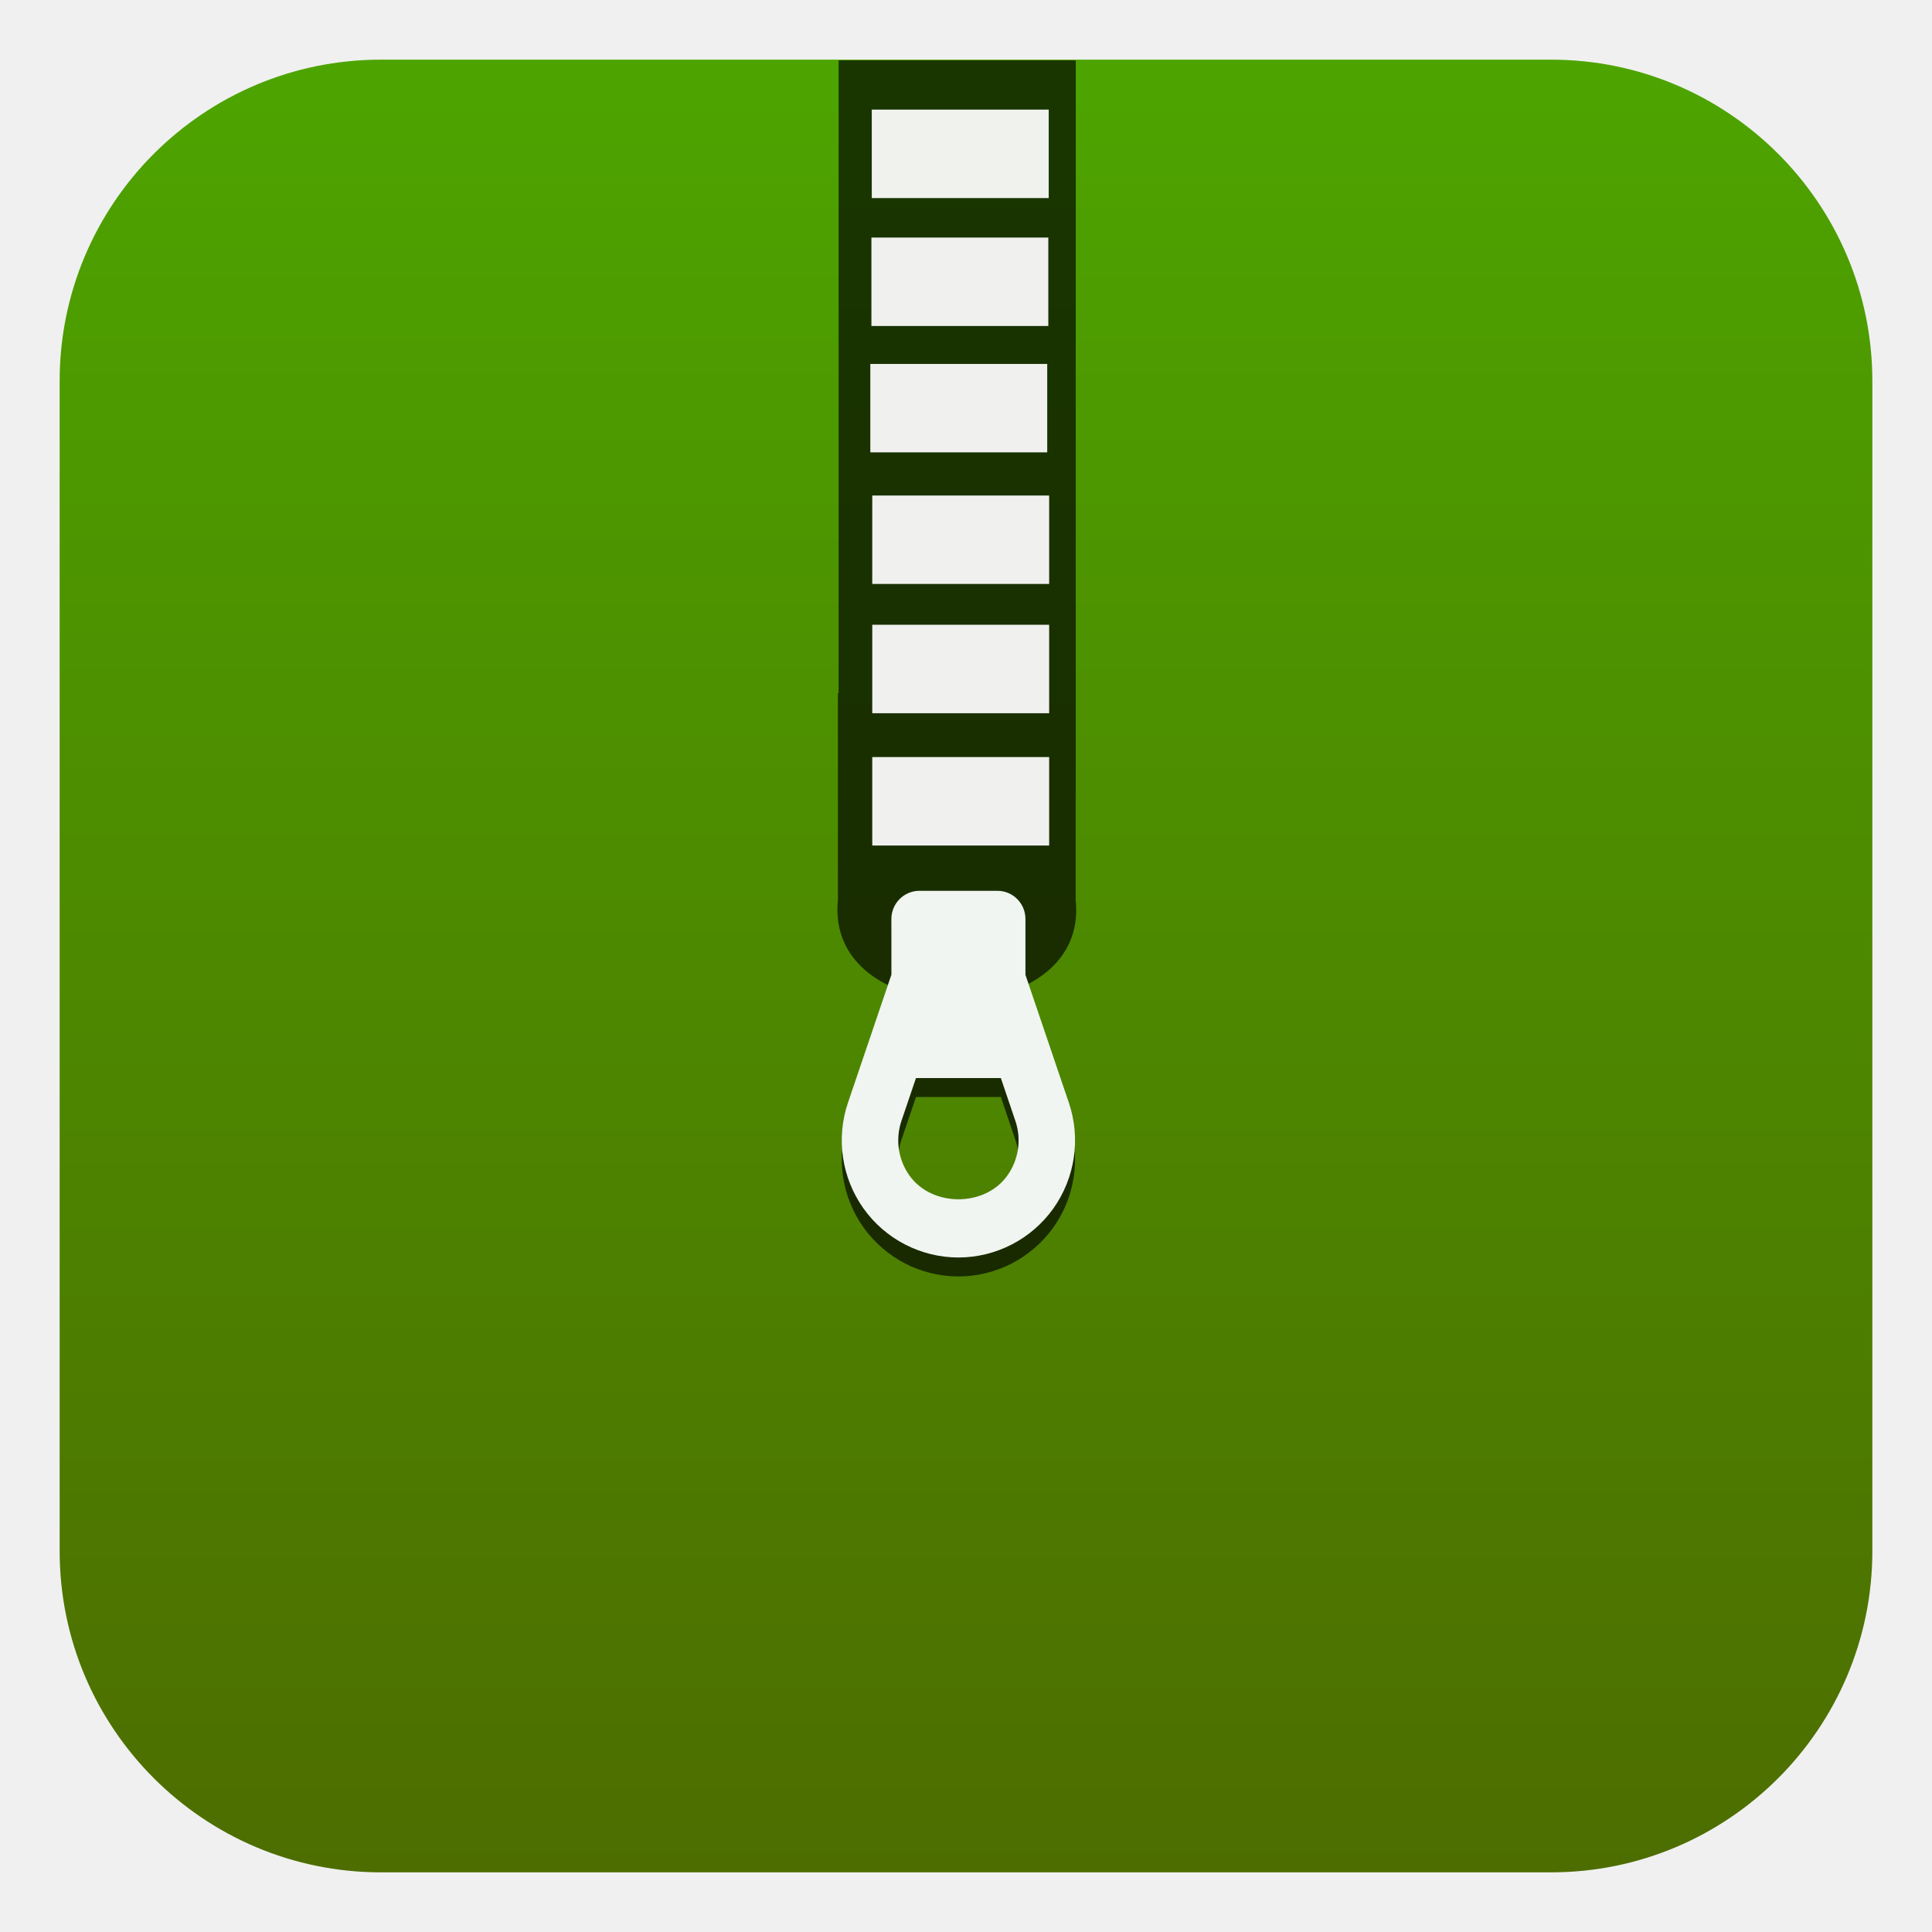
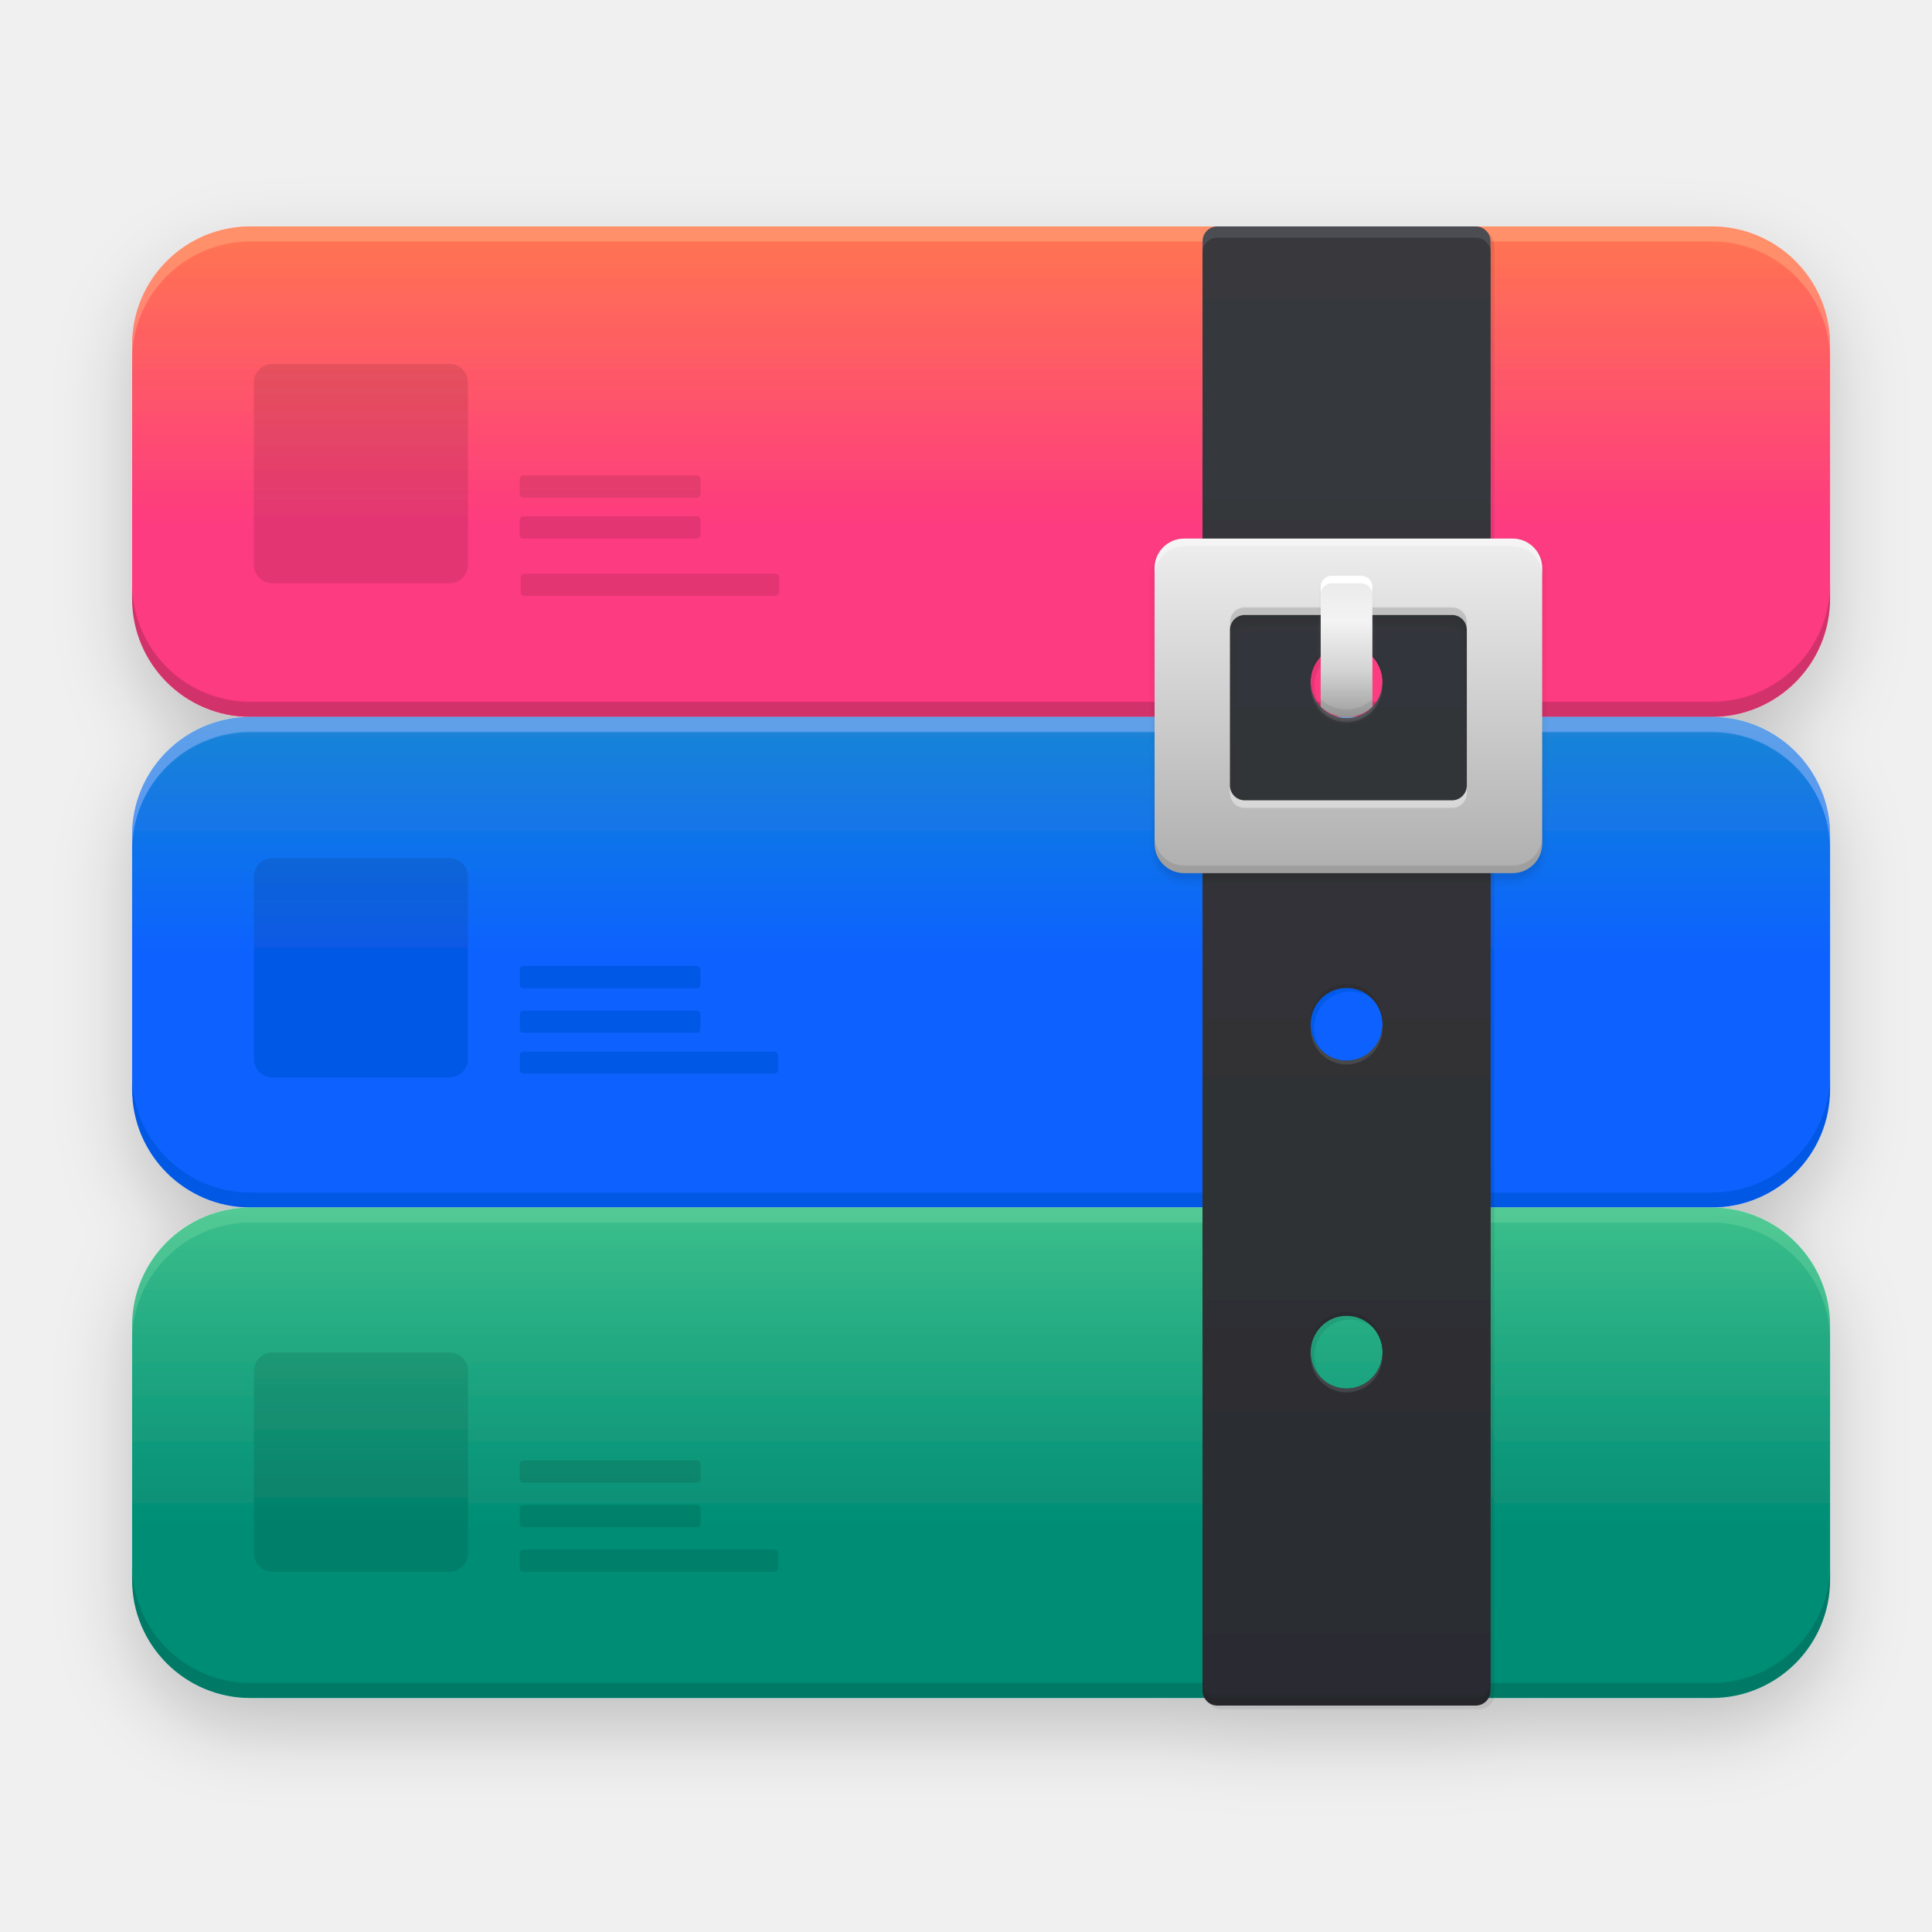
- <svg xmlns="http://www.w3.org/2000/svg" style="clip-rule:evenodd;fill-rule:evenodd;stroke-linejoin:round;stroke-miterlimit:2" version="1.1" viewBox="0 0 48 48">
-   <path d="m46.518 9.466c0-4.407-3.577-7.984-7.984-7.984h-29.068c-4.407 0-7.984 3.577-7.984 7.984v29.068c0 4.407 3.577 7.984 7.984 7.984h29.068c4.407 0 7.984-3.577 7.984-7.984v-29.068z" style="fill:url(#_Linear1)" />
-   <path d="m20.835 1.5v15.716h-0.017v5.146c-0.337 3.314 6.257 3.314 5.907 0v-2.546h2e-3v-18.316h-5.892z" style="fill-opacity:.67" />
-   <path d="m26.066 18.809v2.198h-4.395v-2.198h4.395zm0-3.287v2.198h-4.395v-2.198h4.395zm0-3.211v2.197h-4.395v-2.197h4.395zm-0.048-3.269v2.197h-4.395v-2.197h4.395zm0.027-3.14v2.197h-4.395v-2.197h4.395zm0.01-3.179v2.198h-4.396v-2.198h4.396z" style="fill-opacity:.93;fill:#fff" />
-   <path d="m25.477 24.689v-1.386c0-0.387-0.312-0.7-0.697-0.7h-1.937c-0.385 0-0.697 0.313-0.697 0.7v1.386l-1.078 3.177c-0.301 0.885-0.157 1.869 0.387 2.631 0.543 0.761 1.424 1.216 2.357 1.216s1.813-0.455 2.357-1.216c0.543-0.762 0.687-1.746 0.386-2.631l-1.078-3.177zm-0.45 4.989c-0.559 0.785-1.872 0.785-2.431 0-0.281-0.394-0.355-0.901-0.2-1.358l0.361-1.065h2.109l0.361 1.066c0.155 0.456 0.081 0.963-0.2 1.357z" style="fill-opacity:.67;fill-rule:nonzero" />
-   <path d="m25.477 24.219v-1.387c0-0.386-0.312-0.7-0.697-0.7h-1.937c-0.385 0-0.697 0.314-0.697 0.7v1.386l-1.078 3.177c-0.301 0.885-0.157 1.869 0.387 2.631 0.543 0.761 1.424 1.216 2.357 1.216s1.813-0.455 2.357-1.216c0.543-0.762 0.687-1.746 0.386-2.63l-1.078-3.177zm-0.45 4.988c-0.559 0.785-1.872 0.785-2.431 0-0.281-0.393-0.355-0.901-0.2-1.358l0.361-1.065h2.109l0.361 1.066c0.155 0.456 0.081 0.964-0.2 1.357z" style="fill-rule:nonzero;fill:#f0f5f1" />
+ <svg xmlns="http://www.w3.org/2000/svg" xmlns:xlink="http://www.w3.org/1999/xlink" width="512" height="512" viewBox="0 0 512 512">
  <defs>
-     <linearGradient id="_Linear1" x2="1" gradientTransform="matrix(2.75763e-15,-45.0354,45.0354,2.75763e-15,24,46.5177)" gradientUnits="userSpaceOnUse">
-       <stop style="stop-color:#4d6d00" offset="0" />
-       <stop style="stop-color:#4da400" offset="1" />
+     <filter id="deepin-archive-manager-a" width="124%" height="127.8%" x="-12%" y="-13.8%" filterUnits="objectBoundingBox">
+       <feOffset dy="8" in="SourceAlpha" result="shadowOffsetOuter1" />
+       <feGaussianBlur in="shadowOffsetOuter1" result="shadowBlurOuter1" stdDeviation="10" />
+       <feComposite in="shadowBlurOuter1" in2="SourceAlpha" operator="out" result="shadowBlurOuter1" />
+       <feColorMatrix in="shadowBlurOuter1" result="shadowMatrixOuter1" values="0 0 0 0 0   0 0 0 0 0   0 0 0 0 0  0 0 0 0.2 0" />
+       <feMerge>
+         <feMergeNode in="shadowMatrixOuter1" />
+         <feMergeNode in="SourceGraphic" />
+       </feMerge>
+     </filter>
+     <linearGradient id="deepin-archive-manager-b" x1="50%" x2="50%" y1="4.032%" y2="61.468%">
+       <stop offset="0%" stop-color="#FF7253" />
+       <stop offset="100%" stop-color="#FD3A80" />
    </linearGradient>
+     <rect id="deepin-archive-manager-c" width="450" height="130" x="0" y="0" rx="31.36" />
+     <filter id="deepin-archive-manager-d" width="100.9%" height="103.1%" x="-.4%" y="-1.5%" filterUnits="objectBoundingBox">
+       <feOffset dy="4" in="SourceAlpha" result="shadowOffsetInner1" />
+       <feComposite in="shadowOffsetInner1" in2="SourceAlpha" k2="-1" k3="1" operator="arithmetic" result="shadowInnerInner1" />
+       <feColorMatrix in="shadowInnerInner1" result="shadowMatrixInner1" values="0 0 0 0 1   0 0 0 0 0.819   0 0 0 0 0.616  0 0 0 0.317 0" />
+       <feOffset dy="-4" in="SourceAlpha" result="shadowOffsetInner2" />
+       <feComposite in="shadowOffsetInner2" in2="SourceAlpha" k2="-1" k3="1" operator="arithmetic" result="shadowInnerInner2" />
+       <feColorMatrix in="shadowInnerInner2" result="shadowMatrixInner2" values="0 0 0 0 0   0 0 0 0 0   0 0 0 0 0  0 0 0 0.174 0" />
+       <feMerge>
+         <feMergeNode in="shadowMatrixInner1" />
+         <feMergeNode in="shadowMatrixInner2" />
+       </feMerge>
+     </filter>
+     <linearGradient id="deepin-archive-manager-e" x1="50%" x2="50%" y1=".726%" y2="48.178%">
+       <stop offset="0%" stop-color="#1B85D5" />
+       <stop offset="100%" stop-color="#0762FF" />
+     </linearGradient>
+     <rect id="deepin-archive-manager-f" width="450" height="130" x="0" y="130" rx="31.36" />
+     <filter id="deepin-archive-manager-g" width="100.9%" height="103.1%" x="-.4%" y="-1.5%" filterUnits="objectBoundingBox">
+       <feOffset dy="4" in="SourceAlpha" result="shadowOffsetInner1" />
+       <feComposite in="shadowOffsetInner1" in2="SourceAlpha" k2="-1" k3="1" operator="arithmetic" result="shadowInnerInner1" />
+       <feColorMatrix in="shadowInnerInner1" result="shadowMatrixInner1" values="0 0 0 0 0.638   0 0 0 0 0.734   0 0 0 0 0.99  0 0 0 0.5 0" />
+       <feOffset dy="-4" in="SourceAlpha" result="shadowOffsetInner2" />
+       <feComposite in="shadowOffsetInner2" in2="SourceAlpha" k2="-1" k3="1" operator="arithmetic" result="shadowInnerInner2" />
+       <feColorMatrix in="shadowInnerInner2" result="shadowMatrixInner2" values="0 0 0 0 0   0 0 0 0 0   0 0 0 0 0  0 0 0 0.1 0" />
+       <feMerge>
+         <feMergeNode in="shadowMatrixInner1" />
+         <feMergeNode in="shadowMatrixInner2" />
+       </feMerge>
+     </filter>
+     <linearGradient id="deepin-archive-manager-h" x1="50%" x2="50%" y1="0%" y2="65.425%">
+       <stop offset="0%" stop-color="#3BBF8B" />
+       <stop offset="100%" stop-color="#028D76" />
+     </linearGradient>
+     <rect id="deepin-archive-manager-i" width="450" height="130" x="0" y="260" rx="31.36" />
+     <filter id="deepin-archive-manager-j" width="100.9%" height="103.1%" x="-.4%" y="-1.5%" filterUnits="objectBoundingBox">
+       <feOffset dy="4" in="SourceAlpha" result="shadowOffsetInner1" />
+       <feComposite in="shadowOffsetInner1" in2="SourceAlpha" k2="-1" k3="1" operator="arithmetic" result="shadowInnerInner1" />
+       <feColorMatrix in="shadowInnerInner1" result="shadowMatrixInner1" values="0 0 0 0 0.778   0 0 0 0 1   0 0 0 0 0.761  0 0 0 0.173 0" />
+       <feOffset dy="-4" in="SourceAlpha" result="shadowOffsetInner2" />
+       <feComposite in="shadowOffsetInner2" in2="SourceAlpha" k2="-1" k3="1" operator="arithmetic" result="shadowInnerInner2" />
+       <feColorMatrix in="shadowInnerInner2" result="shadowMatrixInner2" values="0 0 0 0 0   0 0 0 0 0   0 0 0 0 0  0 0 0 0.138 0" />
+       <feMerge>
+         <feMergeNode in="shadowMatrixInner1" />
+         <feMergeNode in="shadowMatrixInner2" />
+       </feMerge>
+     </filter>
+     <linearGradient id="deepin-archive-manager-m" x1="50%" x2="50%" y1="0%" y2="100%">
+       <stop offset="0%" stop-color="#4C4D52" />
+       <stop offset="100%" stop-color="#27282C" />
+     </linearGradient>
+     <path id="deepin-archive-manager-l" d="M356.08,0 C358.245,-3.97696006e-16 360,1.755 360,3.92 L360,388.08 C360,390.245 358.245,392 356.08,392 L287.616,392 C285.451,392 283.696,390.245 283.696,388.08 L283.696,3.92 C283.696,1.755 285.451,1.63849076e-14 287.616,0 L356.08,0 Z M321.848,288.69 C316.58,288.69 312.31,293.012 312.31,298.345 C312.31,303.677 316.58,308 321.848,308 C327.116,308 331.386,303.677 331.386,298.345 C331.386,293.012 327.116,288.69 321.848,288.69 Z M321.848,201.793 C316.58,201.793 312.31,206.116 312.31,211.448 C312.31,216.781 316.58,221.103 321.848,221.103 C327.116,221.103 331.386,216.781 331.386,211.448 C331.386,206.116 327.116,201.793 321.848,201.793 Z M321.848,111.034 C316.58,111.034 312.31,115.357 312.31,120.69 C312.31,126.022 316.58,130.345 321.848,130.345 C327.116,130.345 331.386,126.022 331.386,120.69 C331.386,115.357 327.116,111.034 321.848,111.034 Z" />
+     <filter id="deepin-archive-manager-k" width="102.6%" height="100.5%" x="-.7%" y="-.1%" filterUnits="objectBoundingBox">
+       <feOffset dx="1" dy="1" in="SourceAlpha" result="shadowOffsetOuter1" />
+       <feColorMatrix in="shadowOffsetOuter1" values="0 0 0 0 0   0 0 0 0 0   0 0 0 0 0  0 0 0 0.082 0" />
+     </filter>
+     <linearGradient id="deepin-archive-manager-n" x1="50%" x2="50%" y1="0%" y2="100%">
+       <stop offset="0%" stop-color="#37393E" />
+       <stop offset="100%" stop-color="#2A2C30" />
+     </linearGradient>
+     <path id="deepin-archive-manager-o" d="M356.08,1.97 C358.245,1.97 360,3.725 360,5.89 L360,386.11 C360,388.275 358.245,390.03 356.08,390.03 L287.616,390.03 C285.451,390.03 283.696,388.275 283.696,386.11 L283.696,5.89 C283.696,3.725 285.451,1.97 287.616,1.97 L356.08,1.97 Z M321.848,288.671 C316.58,288.671 312.31,292.993 312.31,298.324 C312.31,303.656 316.58,307.978 321.848,307.978 C327.116,307.978 331.386,303.656 331.386,298.324 C331.386,292.993 327.116,288.671 321.848,288.671 Z M321.848,201.792 C316.58,201.792 312.31,206.114 312.31,211.445 C312.31,216.777 316.58,221.098 321.848,221.098 C327.116,221.098 331.386,216.777 331.386,211.445 C331.386,206.114 327.116,201.792 321.848,201.792 Z M321.848,111.051 C316.58,111.051 312.31,115.373 312.31,120.705 C312.31,126.036 316.58,130.358 321.848,130.358 C327.116,130.358 331.386,126.036 331.386,120.705 C331.386,115.373 327.116,111.051 321.848,111.051 Z" />
+     <filter id="deepin-archive-manager-p" width="101.3%" height="100.3%" x="-.7%" y="-.1%" filterUnits="objectBoundingBox">
+       <feOffset dy="-1" in="SourceAlpha" result="shadowOffsetInner1" />
+       <feComposite in="shadowOffsetInner1" in2="SourceAlpha" k2="-1" k3="1" operator="arithmetic" result="shadowInnerInner1" />
+       <feColorMatrix in="shadowInnerInner1" result="shadowMatrixInner1" values="0 0 0 0 0   0 0 0 0 0   0 0 0 0 0  0 0 0 0.07 0" />
+       <feOffset dy="1" in="SourceAlpha" result="shadowOffsetInner2" />
+       <feComposite in="shadowOffsetInner2" in2="SourceAlpha" k2="-1" k3="1" operator="arithmetic" result="shadowInnerInner2" />
+       <feColorMatrix in="shadowInnerInner2" result="shadowMatrixInner2" values="0 0 0 0 1   0 0 0 0 1   0 0 0 0 1  0 0 0 0.107 0" />
+       <feMerge>
+         <feMergeNode in="shadowMatrixInner1" />
+         <feMergeNode in="shadowMatrixInner2" />
+       </feMerge>
+     </filter>
+     <linearGradient id="deepin-archive-manager-s" x1="50%" x2="50%" y1="0%" y2="99.52%">
+       <stop offset="0%" stop-color="#EEE" />
+       <stop offset="100%" stop-color="#AFAFAF" />
+     </linearGradient>
+     <path id="deepin-archive-manager-r" d="M365.856,82.734 C370.186,82.734 373.696,86.244 373.696,90.574 L373.696,163.537 C373.696,167.867 370.186,171.377 365.856,171.377 L278.818,171.377 C274.488,171.377 270.978,167.867 270.978,163.537 L270.978,90.574 C270.978,86.244 274.488,82.734 278.818,82.734 L365.856,82.734 Z M349.803,102.967 L294.871,102.967 C292.706,102.967 290.951,104.722 290.951,106.887 L290.951,106.887 L290.951,148.187 C290.951,150.352 292.706,152.107 294.871,152.107 L294.871,152.107 L349.803,152.107 C351.968,152.107 353.723,150.352 353.723,148.187 L353.723,148.187 L353.723,106.887 C353.723,104.722 351.968,102.967 349.803,102.967 L349.803,102.967 Z" />
+     <filter id="deepin-archive-manager-q" width="107.8%" height="109%" x="-3.9%" y="-2.3%" filterUnits="objectBoundingBox">
+       <feOffset dy="2" in="SourceAlpha" result="shadowOffsetOuter1" />
+       <feGaussianBlur in="shadowOffsetOuter1" result="shadowBlurOuter1" stdDeviation="1" />
+       <feColorMatrix in="shadowBlurOuter1" values="0 0 0 0 0   0 0 0 0 0   0 0 0 0 0  0 0 0 0.103 0" />
+     </filter>
+     <filter id="deepin-archive-manager-t" width="105.8%" height="106.8%" x="-2.9%" y="-1.1%" filterUnits="objectBoundingBox">
+       <feOffset dy="2" in="SourceAlpha" result="shadowOffsetInner1" />
+       <feComposite in="shadowOffsetInner1" in2="SourceAlpha" k2="-1" k3="1" operator="arithmetic" result="shadowInnerInner1" />
+       <feColorMatrix in="shadowInnerInner1" result="shadowMatrixInner1" values="0 0 0 0 1   0 0 0 0 1   0 0 0 0 1  0 0 0 0.415 0" />
+       <feOffset dy="-2" in="SourceAlpha" result="shadowOffsetInner2" />
+       <feComposite in="shadowOffsetInner2" in2="SourceAlpha" k2="-1" k3="1" operator="arithmetic" result="shadowInnerInner2" />
+       <feColorMatrix in="shadowInnerInner2" result="shadowMatrixInner2" values="0 0 0 0 0.472   0 0 0 0 0.472   0 0 0 0 0.472  0 0 0 0.311 0" />
+       <feMerge>
+         <feMergeNode in="shadowMatrixInner1" />
+         <feMergeNode in="shadowMatrixInner2" />
+       </feMerge>
+     </filter>
+     <linearGradient id="deepin-archive-manager-w" x1="50%" x2="50%" y1="1.673%" y2="100%">
+       <stop offset="0%" stop-color="#EAEAEA" />
+       <stop offset="31.25%" stop-color="#F3F3F3" />
+       <stop offset="67.742%" stop-color="#D2D2D2" />
+       <stop offset="100%" stop-color="#9F9F9F" />
+     </linearGradient>
+     <path id="deepin-archive-manager-v" d="M325.756,92.583 C327.379,92.583 328.696,93.899 328.696,95.523 L328.696,127.267 C326.931,128.964 324.514,130.01 321.848,130.01 C319.182,130.01 316.765,128.964 315,127.267 L315,95.523 C315,93.899 316.316,92.583 317.94,92.583 L325.756,92.583 Z" />
+     <filter id="deepin-archive-manager-u" width="129.2%" height="110.7%" x="-14.6%" y="-2.7%" filterUnits="objectBoundingBox">
+       <feOffset dy="1" in="SourceAlpha" result="shadowOffsetOuter1" />
+       <feGaussianBlur in="shadowOffsetOuter1" result="shadowBlurOuter1" stdDeviation=".5" />
+       <feColorMatrix in="shadowBlurOuter1" values="0 0 0 0 0.637   0 0 0 0 0.637   0 0 0 0 0.637  0 0 0 0.136 0" />
+     </filter>
+     <filter id="deepin-archive-manager-x" width="129.2%" height="110.7%" x="-14.6%" y="-2.7%" filterUnits="objectBoundingBox">
+       <feOffset dy="2" in="SourceAlpha" result="shadowOffsetInner1" />
+       <feComposite in="shadowOffsetInner1" in2="SourceAlpha" k2="-1" k3="1" operator="arithmetic" result="shadowInnerInner1" />
+       <feColorMatrix in="shadowInnerInner1" result="shadowMatrixInner1" values="0 0 0 0 1   0 0 0 0 1   0 0 0 0 1  0 0 0 1 0" />
+       <feOffset dy="-2" in="SourceAlpha" result="shadowOffsetInner2" />
+       <feComposite in="shadowOffsetInner2" in2="SourceAlpha" k2="-1" k3="1" operator="arithmetic" result="shadowInnerInner2" />
+       <feColorMatrix in="shadowInnerInner2" result="shadowMatrixInner2" values="0 0 0 0 0.256   0 0 0 0 0.256   0 0 0 0 0.256  0 0 0 0.12 0" />
+       <feMerge>
+         <feMergeNode in="shadowMatrixInner1" />
+         <feMergeNode in="shadowMatrixInner2" />
+       </feMerge>
+     </filter>
  </defs>
+   <g fill="none" fill-rule="evenodd" filter="url(#deepin-archive-manager-a)" transform="translate(35 60)">
+     <use fill="url(#deepin-archive-manager-b)" xlink:href="#deepin-archive-manager-c" />
+     <use fill="#000" filter="url(#deepin-archive-manager-d)" xlink:href="#deepin-archive-manager-c" />
+     <use fill="url(#deepin-archive-manager-e)" xlink:href="#deepin-archive-manager-f" />
+     <use fill="#000" filter="url(#deepin-archive-manager-g)" xlink:href="#deepin-archive-manager-f" />
+     <use fill="url(#deepin-archive-manager-h)" xlink:href="#deepin-archive-manager-i" />
+     <use fill="#000" filter="url(#deepin-archive-manager-j)" xlink:href="#deepin-archive-manager-i" />
+     <use fill="#000" filter="url(#deepin-archive-manager-k)" xlink:href="#deepin-archive-manager-l" />
+     <use fill="url(#deepin-archive-manager-m)" xlink:href="#deepin-archive-manager-l" />
+     <use fill="url(#deepin-archive-manager-n)" xlink:href="#deepin-archive-manager-o" />
+     <use fill="#000" filter="url(#deepin-archive-manager-p)" xlink:href="#deepin-archive-manager-o" />
+     <use fill="#000" filter="url(#deepin-archive-manager-q)" xlink:href="#deepin-archive-manager-r" />
+     <use fill="url(#deepin-archive-manager-s)" xlink:href="#deepin-archive-manager-r" />
+     <use fill="#000" filter="url(#deepin-archive-manager-t)" xlink:href="#deepin-archive-manager-r" />
+     <use fill="#000" filter="url(#deepin-archive-manager-u)" xlink:href="#deepin-archive-manager-v" />
+     <use fill="url(#deepin-archive-manager-w)" xlink:href="#deepin-archive-manager-v" />
+     <use fill="#000" filter="url(#deepin-archive-manager-x)" xlink:href="#deepin-archive-manager-v" />
+     <rect width="56.739" height="58.111" x="32.283" y="36.442" fill="#000" fill-opacity=".1" rx="4.9" />
+     <rect width="68.478" height="5.91" x="103" y="92" fill="#000" fill-opacity=".1" rx=".98" />
+     <rect width="68.478" height="5.91" x="102.717" y="218.653" fill="#000" fill-opacity=".1" rx=".98" />
+     <rect width="68.478" height="5.91" x="102.717" y="350.633" fill="#000" fill-opacity=".1" rx=".98" />
+     <rect width="47.935" height="5.91" x="102.717" y="76.824" fill="#000" fill-opacity=".1" rx=".98" />
+     <rect width="47.935" height="5.91" x="102.717" y="207.819" fill="#000" fill-opacity=".1" rx=".98" />
+     <rect width="47.935" height="5.91" x="102.717" y="338.814" fill="#000" fill-opacity=".1" rx=".98" />
+     <rect width="47.935" height="5.91" x="102.717" y="65.99" fill="#000" fill-opacity=".1" rx=".98" />
+     <rect width="47.935" height="5.91" x="102.717" y="196" fill="#000" fill-opacity=".1" rx=".98" />
+     <rect width="47.935" height="5.91" x="102.717" y="326.995" fill="#000" fill-opacity=".1" rx=".98" />
+     <rect width="56.739" height="58.111" x="32.283" y="167.437" fill="#000" fill-opacity=".1" rx="4.9" />
+     <rect width="56.739" height="58.111" x="32.283" y="298.432" fill="#000" fill-opacity=".1" rx="4.9" />
+   </g>
</svg>
